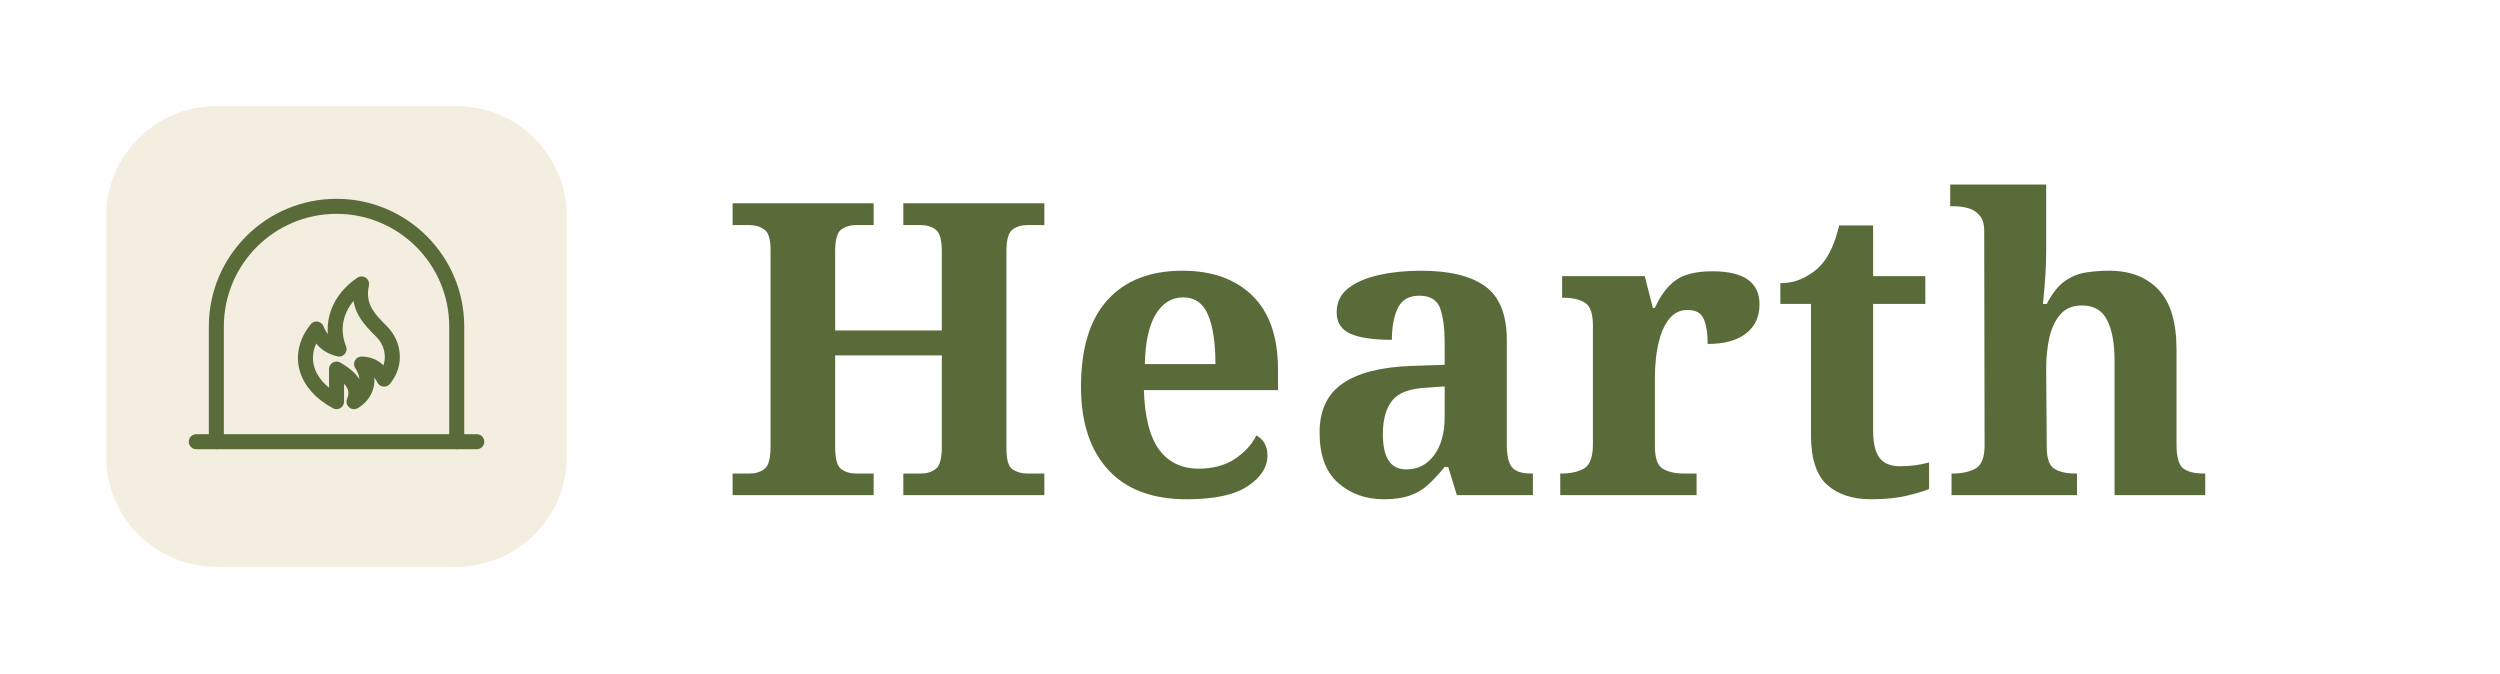
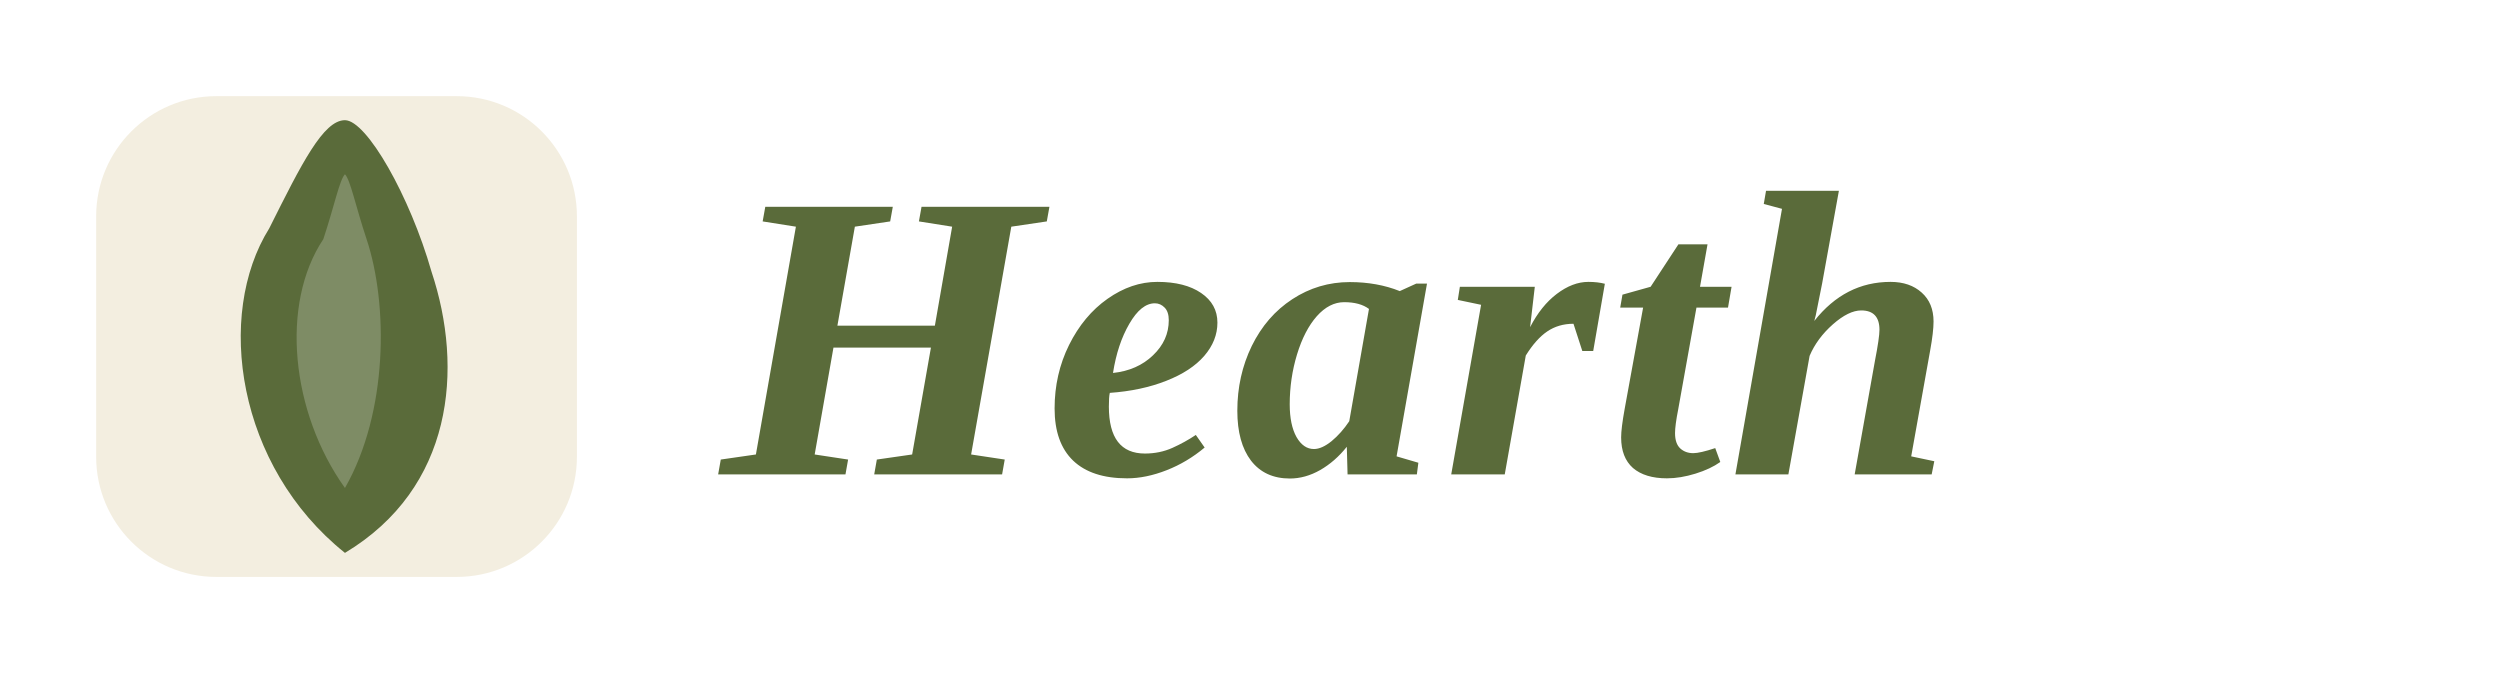
<svg xmlns="http://www.w3.org/2000/svg" width="208" height="56" viewBox="0 0 208 56" fill="none" role="img" aria-labelledby="hearth-wordmark-title">
  <g transform="translate(8 8)">
-     <rect x="0.83" y="0.83" width="38.33" height="38.33" rx="9.17" fill="#f3eee0" />
-     <g transform="scale(0.20833)" fill="none" stroke="currentColor" color="#5a6b3a" stroke-width="6" stroke-linecap="round" stroke-linejoin="round">
-       <path d="M48 138 V92 a48 48 0 0 1 96 0 v46" />
-       <path d="M40 138 H152" />
-       <path d="M96 122                c-13 -7 -16 -19 -8 -29                c2 5 5 7 9 8                c-4 -10 0 -20 9 -26                c-2 9 3 14 8 19                c5 5 6 13 1 19                c-2 -4 -5 -6 -9 -6                c4 6 2 12 -3 15                c2 -5 0 -9 -7 -13 Z" />
+     <rect x="0" y="0" width="40" height="40" rx="10" fill="#f3eee0" />
+     <g transform="translate(9 2) scale(0.9)">
+       <path d="M 13 40 C 3 32 1 18 6 10 C 9 4 11 0 13 0 C 15 0 19 7 21 14 C 24 23 23 34 13 40 Z" fill="#5a6b3a" />
+       <path d="M 13 34 C 8 27 7 17 11 11 C 12 8 12.5 5.5 13 5 C 13.5 5.5 14 8 15 11 C 17 17 17 27 13 34 Z" fill="rgba(255,255,255,0.22)" />
    </g>
  </g>
-   <text x="60" y="28" dominant-baseline="central" font-family="'Playfair Display', Georgia, serif" font-size="34" font-weight="600" fill="#5a6b3a" letter-spacing="0.5">Hearth</text>
+   <text x="60" y="28" dominant-baseline="central" font-family="'Playfair Display', Garamond, Georgia, 'Times New Roman', serif" font-size="34" font-weight="700" font-style="italic" fill="#5a6b3a" letter-spacing="0.5">Hearth</text>
</svg>
